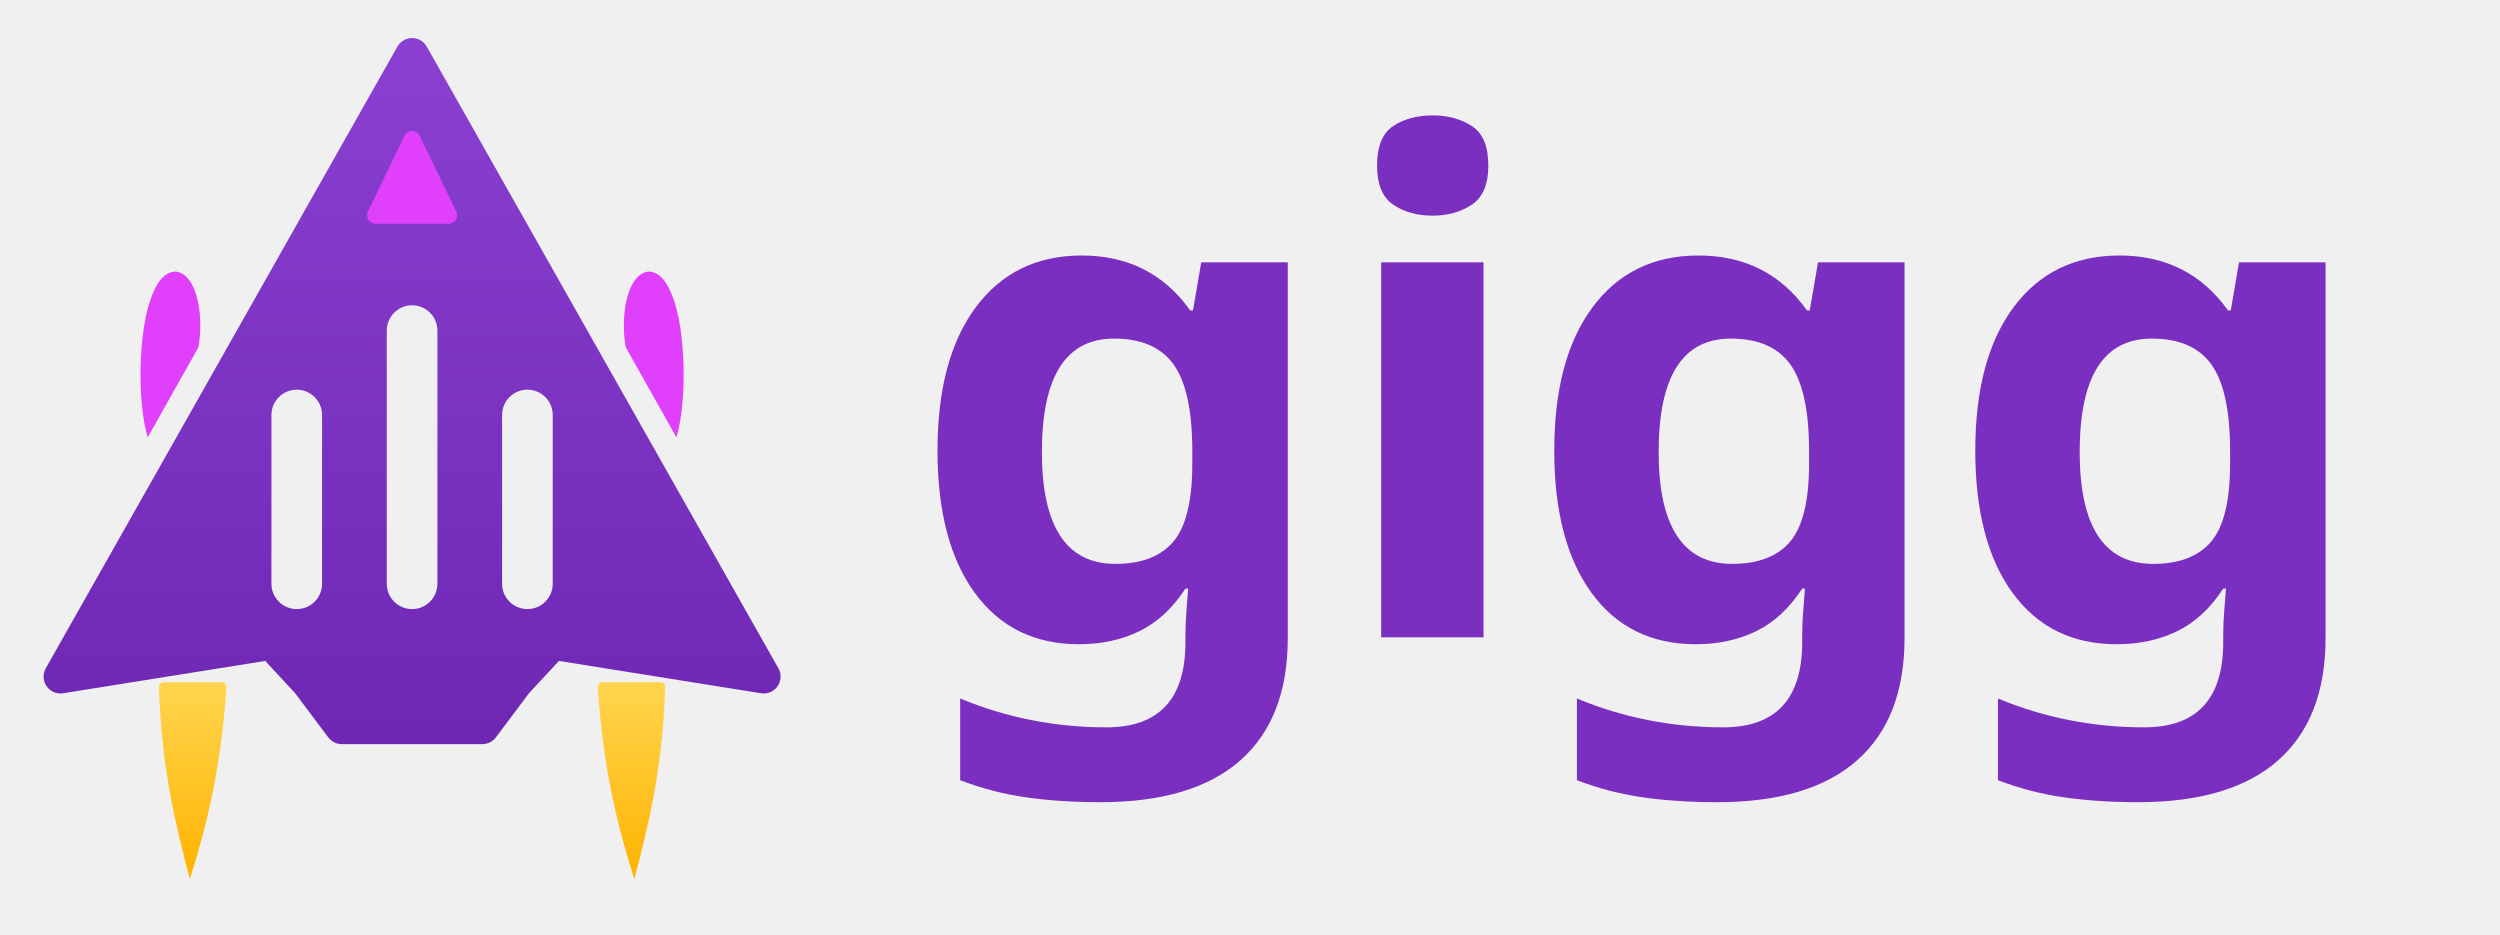
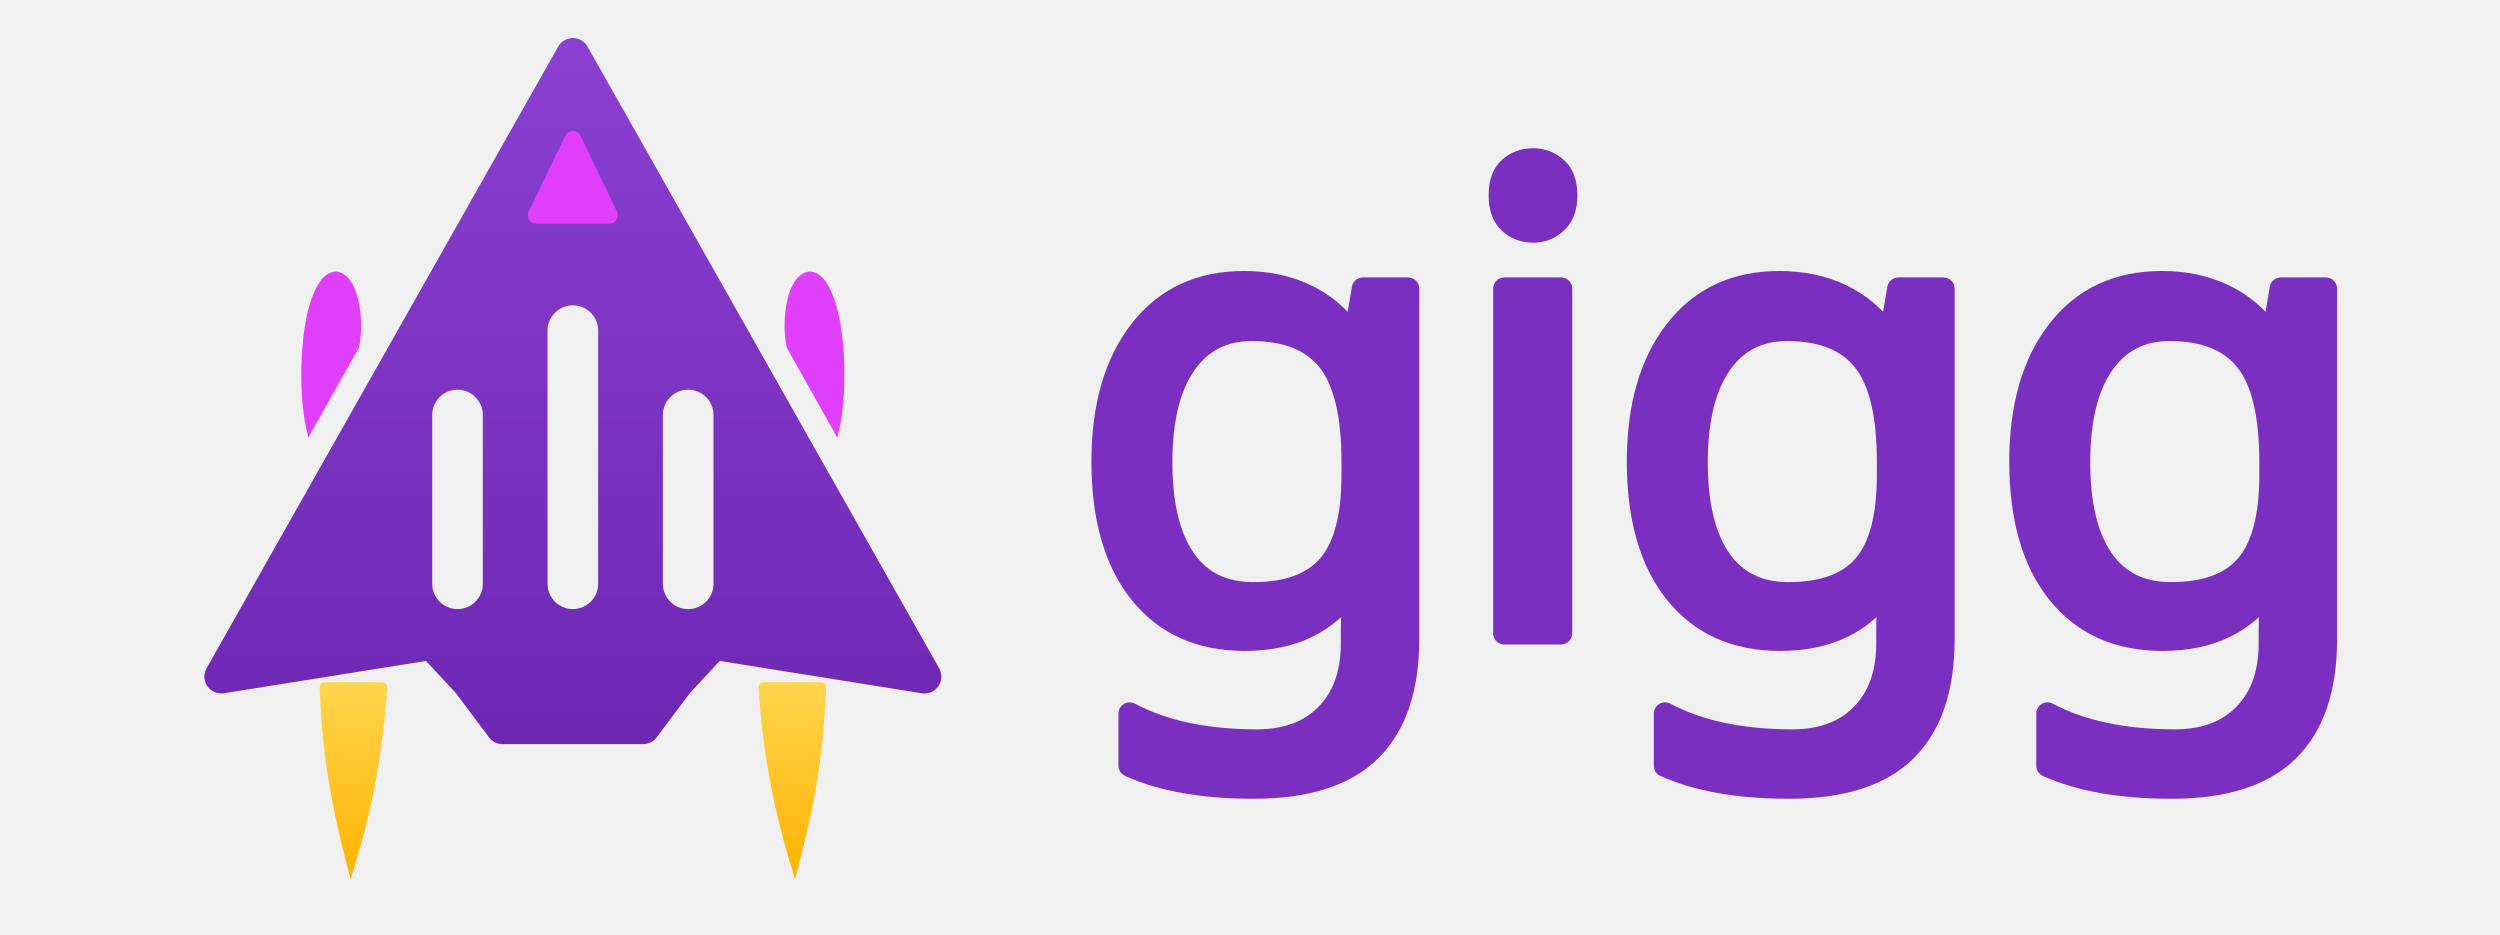
<svg xmlns="http://www.w3.org/2000/svg" width="910" height="340" viewBox="0 0 910 340">
-   <g transform="translate(-80.38,-55.77) scale(1.0239)">
+   <g transform="translate(-21.86,-55.77) scale(1.0239)">
    <defs>
      <linearGradient id="hullwl" x1="0" y1="74" x2="0" y2="313" gradientUnits="userSpaceOnUse">
        <stop offset="0" stop-color="#8A3FD0" />
        <stop offset="1" stop-color="#6E28B4" />
      </linearGradient>
      <linearGradient id="flamewl" x1="0" y1="297" x2="0" y2="367" gradientUnits="userSpaceOnUse">
        <stop offset="0" stop-color="#FFD54F" />
        <stop offset="1" stop-color="#FFB300" />
      </linearGradient>
      <mask id="cutwl" maskUnits="userSpaceOnUse" x="0" y="0" width="450" height="450">
        <path d="M225,74 L350,295 L275,283 L262,297 L250,313 L200,313 L188,297 L175,283 L100,295 Z" fill="white" stroke="white" stroke-width="12" stroke-linejoin="round" />
        <rect x="175" y="193" width="18" height="78" rx="9" fill="black" />
        <rect x="216" y="163" width="18" height="108" rx="9" fill="black" />
        <rect x="257" y="193" width="18" height="78" rx="9" fill="black" />
      </mask>
    </defs>
    <rect x="0" y="0" width="450" height="450" fill="url(#hullwl)" mask="url(#cutwl)" />
    <path d="M225,104 L238,131 L212,131 Z" fill="#E040FB" stroke="#E040FB" stroke-width="6" stroke-linejoin="round" />
    <path d="M141,151 C149,152 151,168 149,178 L131,210 C127,196 128,172 132,161 C134,155 137,151 141,151 Z" fill="#E040FB" />
    <path d="M141,151 C149,152 151,168 149,178 L131,210 C127,196 128,172 132,161 C134,155 137,151 141,151 Z" fill="#E040FB" transform="translate(450,0) scale(-1,1)" />
    <path d="M135,299 Q135,297 137,297 L157,297 Q159,297 159,299 C157,328 152,348 146,367 C141,348 136,328 135,299 Z" fill="url(#flamewl)" />
    <path d="M135,299 Q135,297 137,297 L157,297 Q159,297 159,299 C157,328 152,348 146,367 C141,348 136,328 135,299 Z" fill="url(#flamewl)" transform="translate(450,0) scale(-1,1)" />
  </g>
-   <text x="330" y="232" font-family="Poppins" font-weight="700" font-size="250" letter-spacing="-5.0" fill="#7B2FC0">gigg</text>
+   <text x="388.5" y="230.5" font-family="Anta" font-size="234" letter-spacing="-4.7" fill="#7B2FC0" stroke="#7B2FC0" stroke-width="8.19" stroke-linejoin="round">gigg</text>
</svg>
